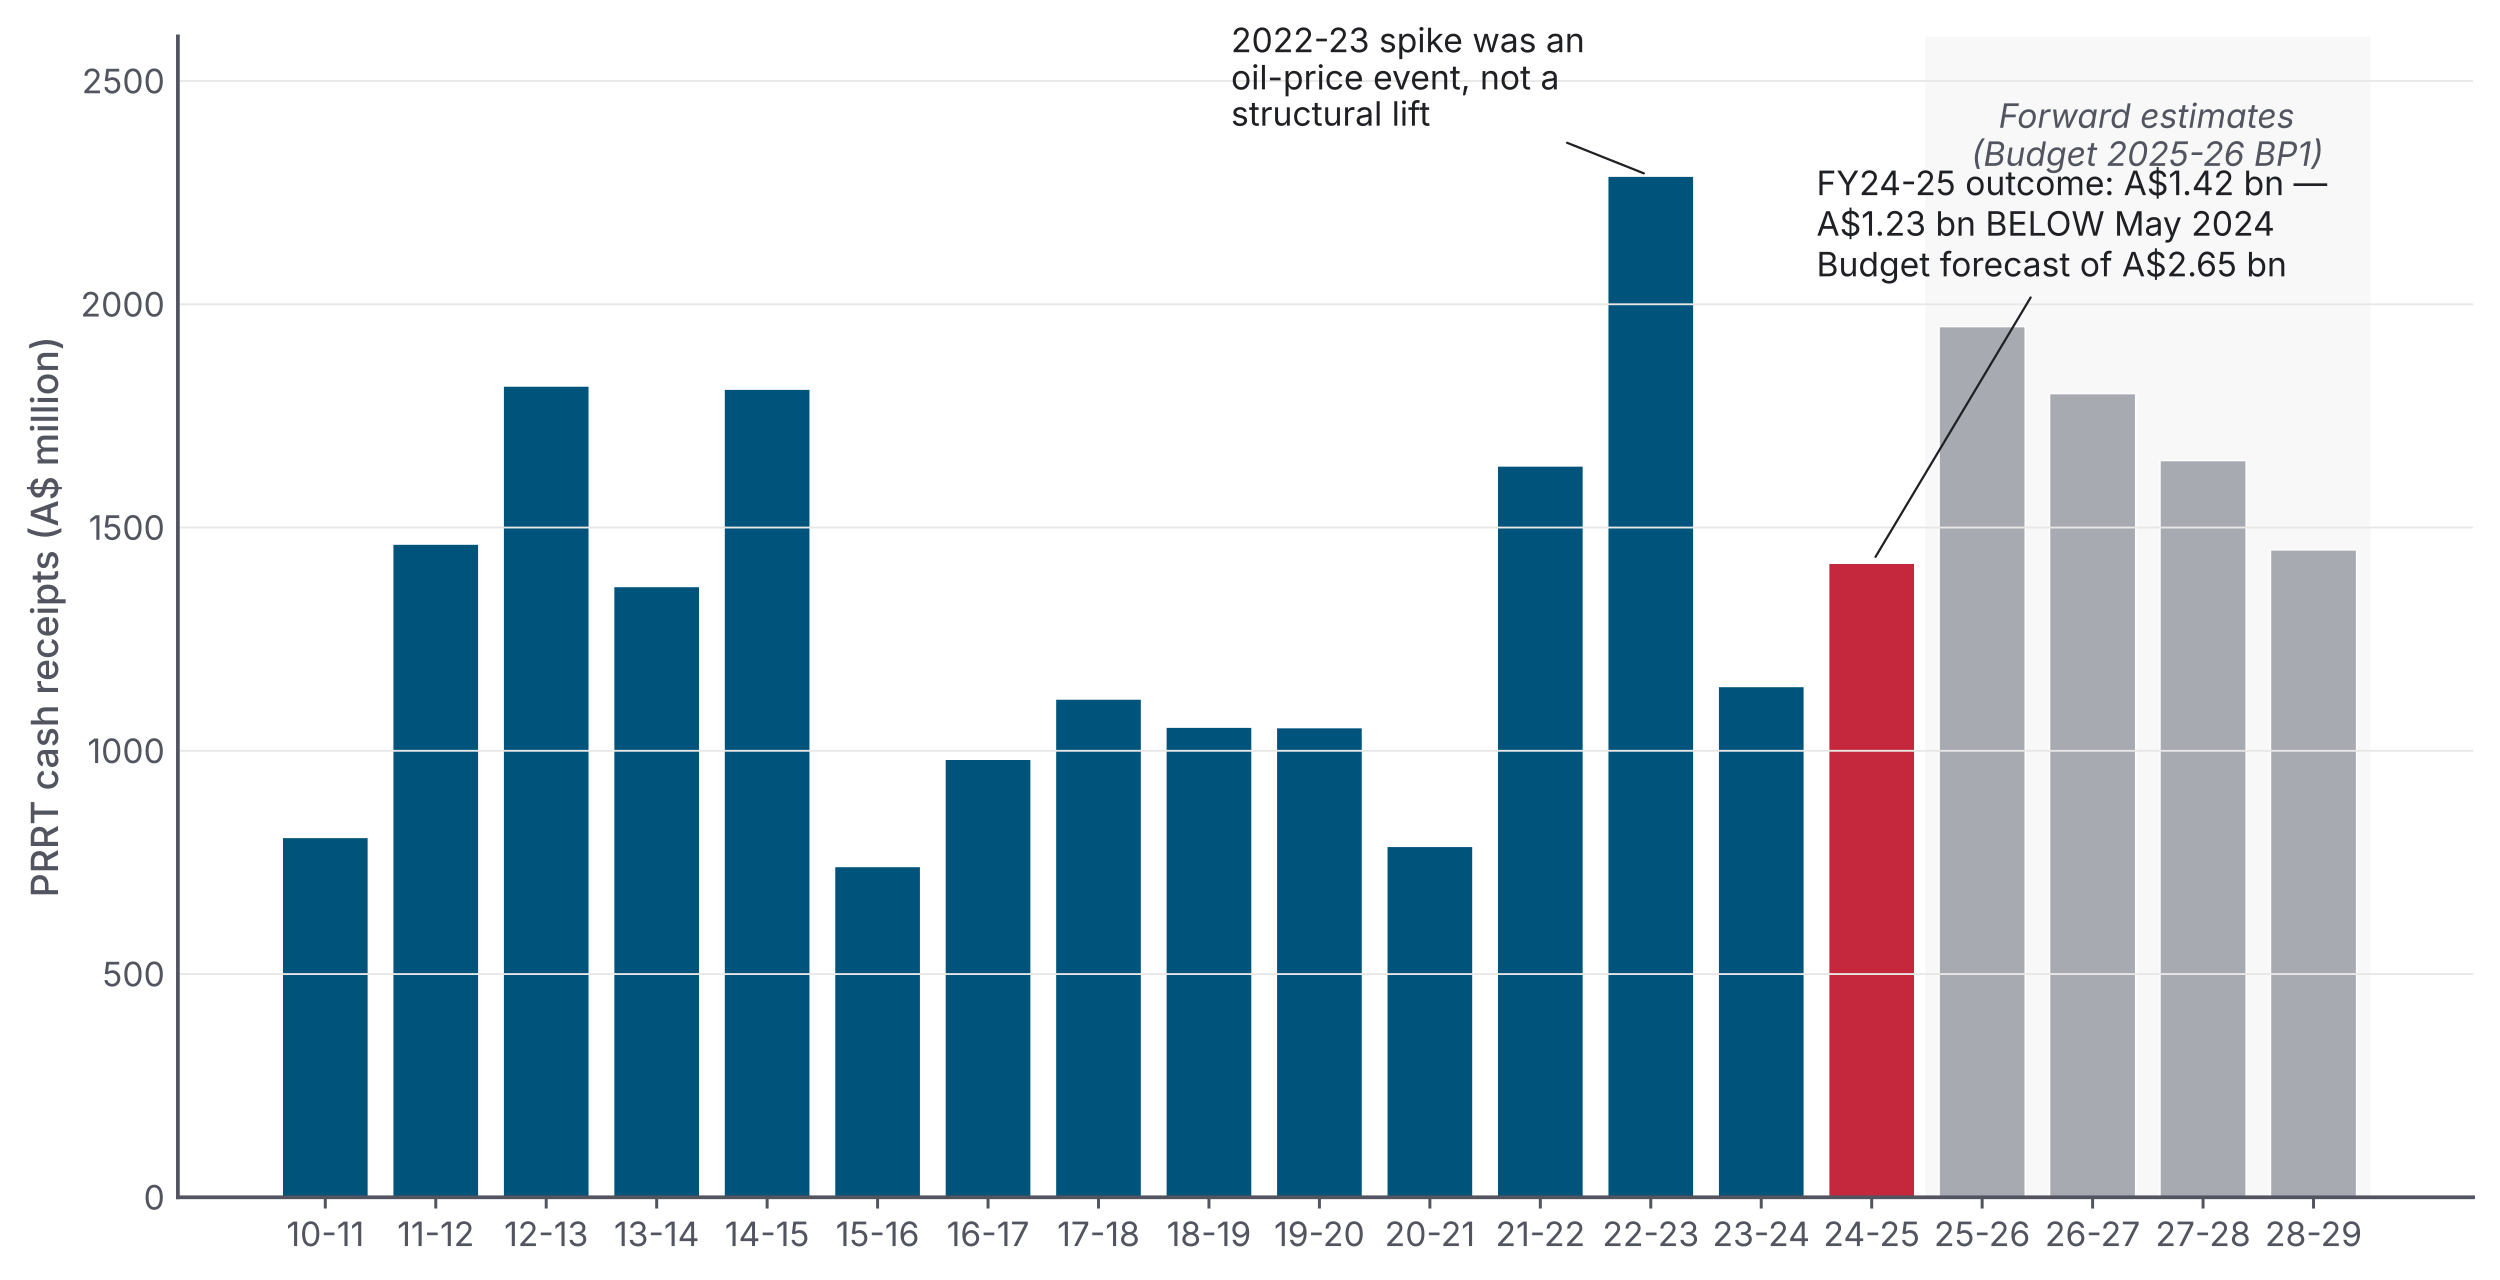
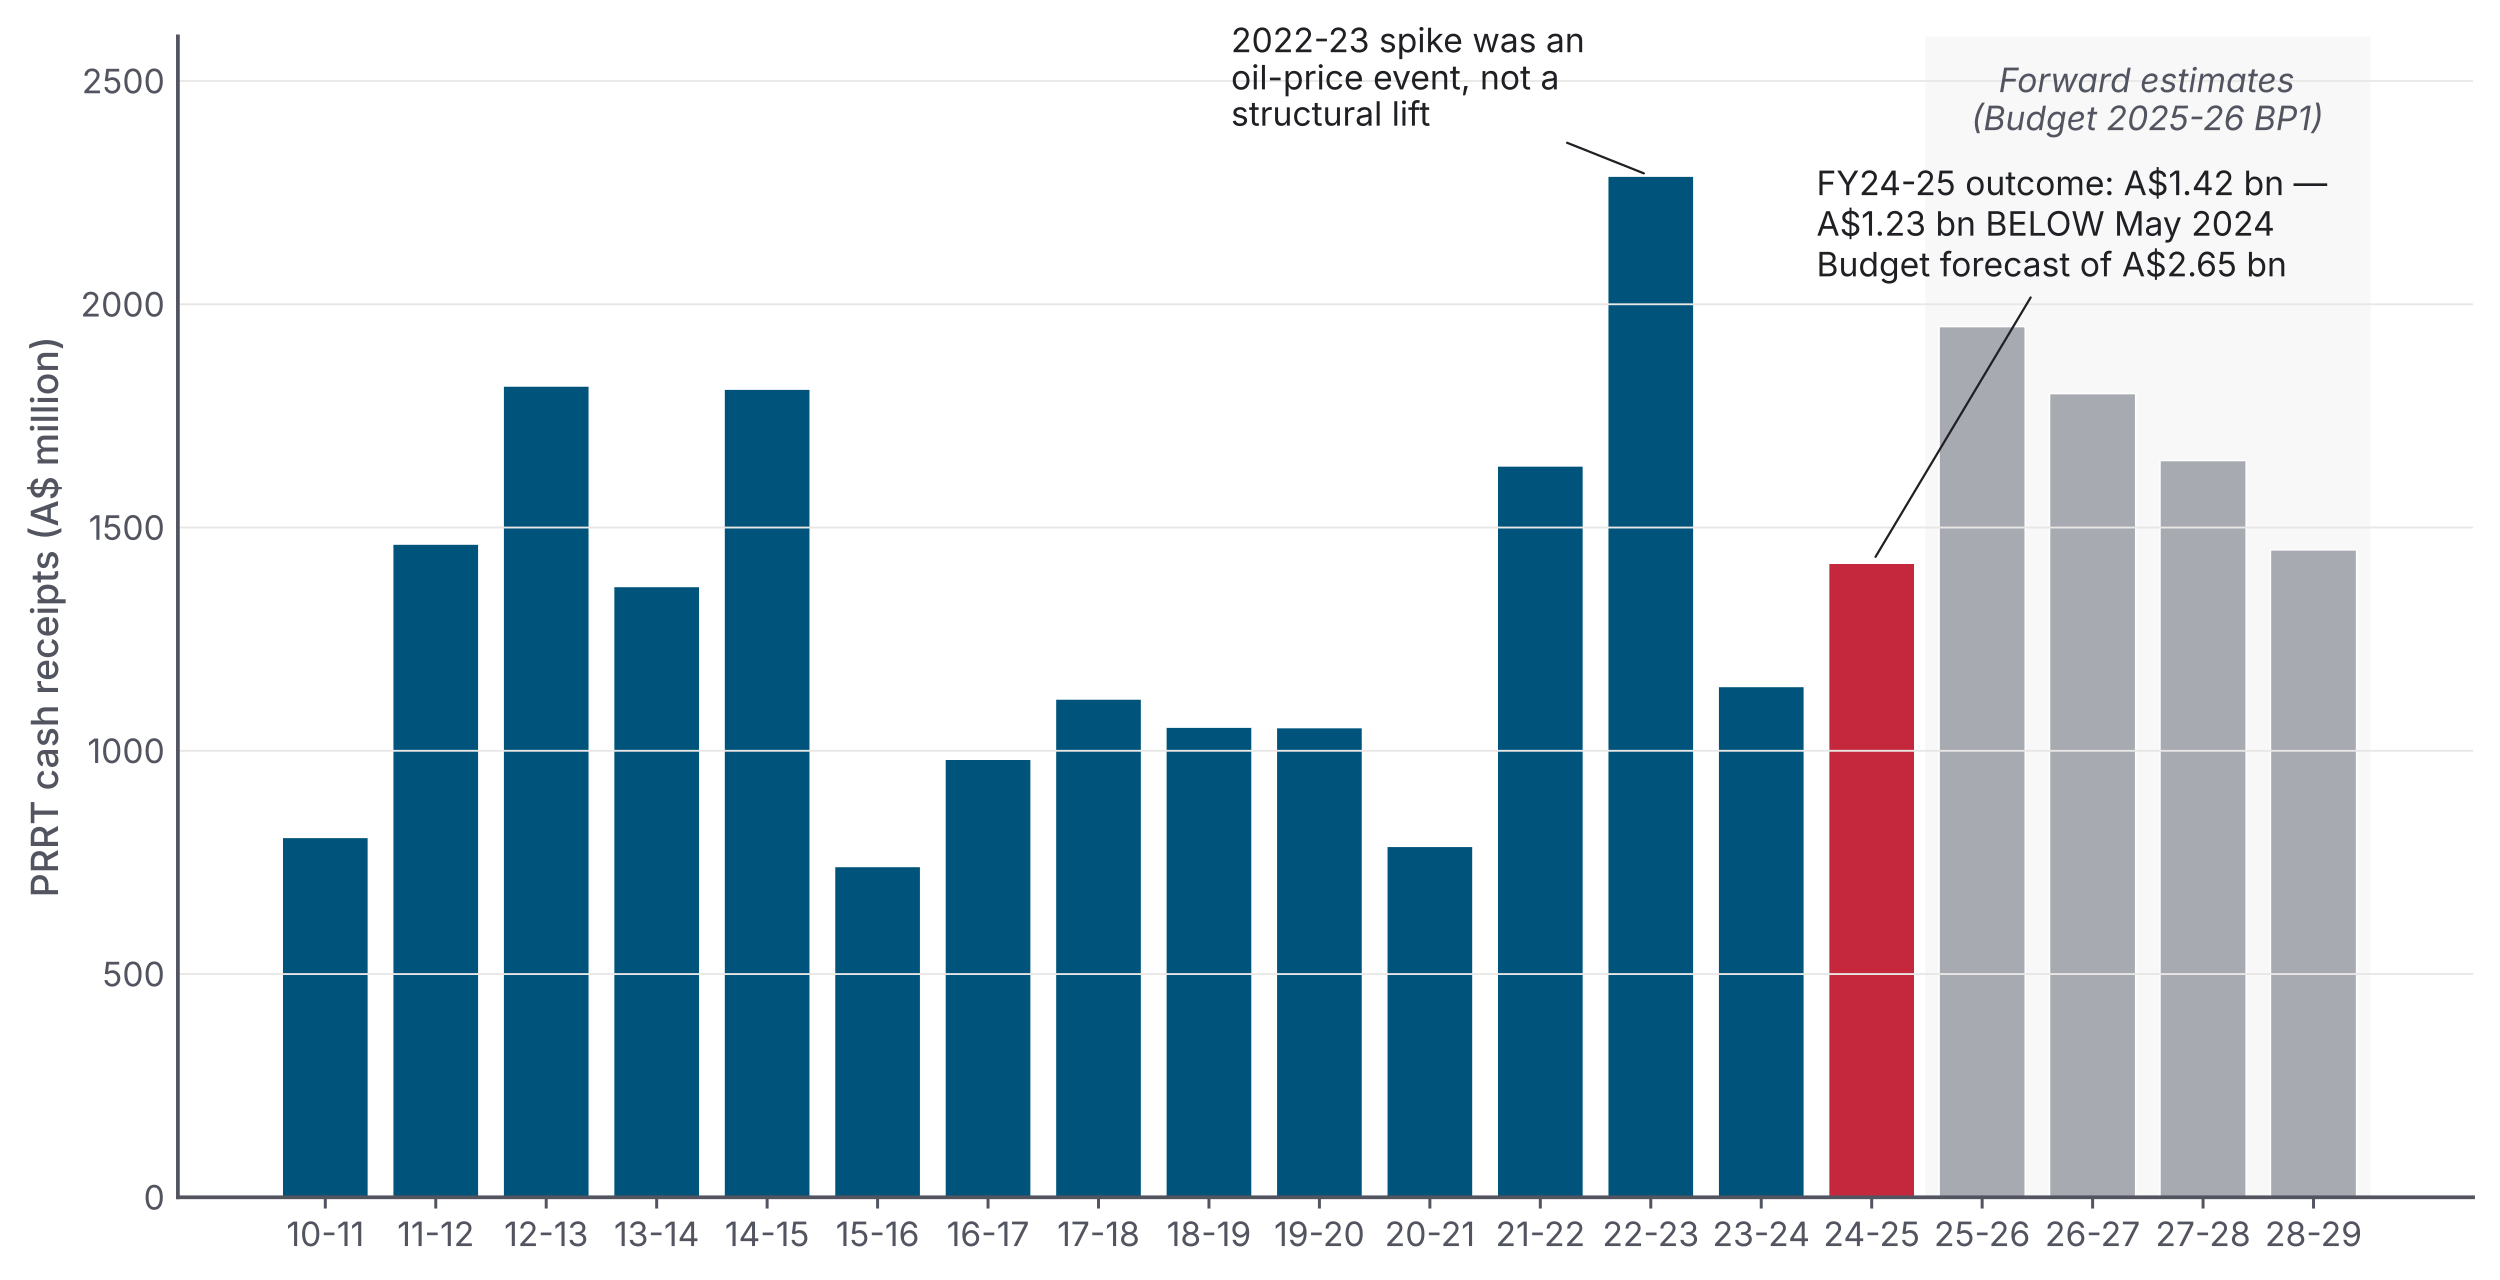
<svg xmlns="http://www.w3.org/2000/svg" xmlns:xlink="http://www.w3.org/1999/xlink" width="668.575pt" height="342.274pt" viewBox="0 0 668.575 342.274" version="1.1">
  <defs>
    <style type="text/css">*{stroke-linejoin: round; stroke-linecap: butt}</style>
  </defs>
  <g id="figure_1">
    <g id="patch_1">
-       <path d="M 0 342.274  L 668.575 342.274  L 668.575 0  L 0 0  z " style="fill: #ffffff" />
+       <path d="M 0 342.274 L 668.575 342.274 L 668.575 0 L 0 0 z " style="fill: #ffffff" />
    </g>
    <g id="axes_1">
      <g id="patch_2">
-         <path d="M 47.575 320.19  L 661.375 320.19  L 661.375 9.726  L 47.575 9.726  z " style="fill: #ffffff" />
+         <path d="M 47.575 320.19 L 661.375 320.19 L 661.375 9.726 L 47.575 9.726 z " style="fill: #ffffff" />
      </g>
      <g id="patch_3">
-         <path d="M 515.318 320.19  L 633.475 320.19  L 633.475 9.726  L 515.318 9.726  z " clip-path="url(#pfa7b350248)" style="fill: #a8aab1; opacity: 0.08; stroke: #a8aab1; stroke-linejoin: miter" />
+         <path d="M 515.318 320.19 L 633.475 320.19 L 633.475 9.726 L 515.318 9.726 z " clip-path="url(#p7b97b0ed03)" style="fill: #a8aab1; opacity: 0.08; stroke: #a8aab1; stroke-linejoin: miter" />
      </g>
      <g id="patch_4">
-         <path d="M 75.475 320.19  L 98.516 320.19  L 98.516 223.946  L 75.475 223.946  z " clip-path="url(#pfa7b350248)" style="fill: #00547b; stroke: #ffffff; stroke-width: 0.4; stroke-linejoin: miter" />
+         <path d="M 75.475 320.19 L 98.516 320.19 L 98.516 223.946 L 75.475 223.946 z " clip-path="url(#p7b97b0ed03)" style="fill: #00547b; stroke: #ffffff; stroke-width: 0.4; stroke-linejoin: miter" />
      </g>
      <g id="patch_5">
-         <path d="M 105.015 320.19  L 128.056 320.19  L 128.056 145.494  L 105.015 145.494  z " clip-path="url(#pfa7b350248)" style="fill: #00547b; stroke: #ffffff; stroke-width: 0.4; stroke-linejoin: miter" />
+         <path d="M 105.015 320.19 L 128.056 320.19 L 128.056 145.494 L 105.015 145.494 z " clip-path="url(#p7b97b0ed03)" style="fill: #00547b; stroke: #ffffff; stroke-width: 0.4; stroke-linejoin: miter" />
      </g>
      <g id="patch_6">
-         <path d="M 134.554 320.19  L 157.595 320.19  L 157.595 103.224  L 134.554 103.224  z " clip-path="url(#pfa7b350248)" style="fill: #00547b; stroke: #ffffff; stroke-width: 0.4; stroke-linejoin: miter" />
+         <path d="M 134.554 320.19 L 157.595 320.19 L 157.595 103.224 L 134.554 103.224 z " clip-path="url(#p7b97b0ed03)" style="fill: #00547b; stroke: #ffffff; stroke-width: 0.4; stroke-linejoin: miter" />
      </g>
      <g id="patch_7">
-         <path d="M 164.094 320.19  L 187.135 320.19  L 187.135 156.838  L 164.094 156.838  z " clip-path="url(#pfa7b350248)" style="fill: #00547b; stroke: #ffffff; stroke-width: 0.4; stroke-linejoin: miter" />
+         <path d="M 164.094 320.19 L 187.135 320.19 L 187.135 156.838 L 164.094 156.838 z " clip-path="url(#p7b97b0ed03)" style="fill: #00547b; stroke: #ffffff; stroke-width: 0.4; stroke-linejoin: miter" />
      </g>
      <g id="patch_8">
-         <path d="M 193.633 320.19  L 216.674 320.19  L 216.674 104.059  L 193.633 104.059  z " clip-path="url(#pfa7b350248)" style="fill: #00547b; stroke: #ffffff; stroke-width: 0.4; stroke-linejoin: miter" />
+         <path d="M 193.633 320.19 L 216.674 320.19 L 216.674 104.059 L 193.633 104.059 z " clip-path="url(#p7b97b0ed03)" style="fill: #00547b; stroke: #ffffff; stroke-width: 0.4; stroke-linejoin: miter" />
      </g>
      <g id="patch_9">
-         <path d="M 223.173 320.19  L 246.213 320.19  L 246.213 231.708  L 223.173 231.708  z " clip-path="url(#pfa7b350248)" style="fill: #00547b; stroke: #ffffff; stroke-width: 0.4; stroke-linejoin: miter" />
+         <path d="M 223.173 320.19 L 246.213 320.19 L 246.213 231.708 L 223.173 231.708 z " clip-path="url(#p7b97b0ed03)" style="fill: #00547b; stroke: #ffffff; stroke-width: 0.4; stroke-linejoin: miter" />
      </g>
      <g id="patch_10">
-         <path d="M 252.712 320.19  L 275.753 320.19  L 275.753 203.05  L 252.712 203.05  z " clip-path="url(#pfa7b350248)" style="fill: #00547b; stroke: #ffffff; stroke-width: 0.4; stroke-linejoin: miter" />
+         <path d="M 252.712 320.19 L 275.753 320.19 L 275.753 203.05 L 252.712 203.05 z " clip-path="url(#p7b97b0ed03)" style="fill: #00547b; stroke: #ffffff; stroke-width: 0.4; stroke-linejoin: miter" />
      </g>
      <g id="patch_11">
-         <path d="M 282.252 320.19  L 305.292 320.19  L 305.292 186.929  L 282.252 186.929  z " clip-path="url(#pfa7b350248)" style="fill: #00547b; stroke: #ffffff; stroke-width: 0.4; stroke-linejoin: miter" />
+         <path d="M 282.252 320.19 L 305.292 320.19 L 305.292 186.929 L 282.252 186.929 z " clip-path="url(#p7b97b0ed03)" style="fill: #00547b; stroke: #ffffff; stroke-width: 0.4; stroke-linejoin: miter" />
      </g>
      <g id="patch_12">
-         <path d="M 311.791 320.19  L 334.832 320.19  L 334.832 194.452  L 311.791 194.452  z " clip-path="url(#pfa7b350248)" style="fill: #00547b; stroke: #ffffff; stroke-width: 0.4; stroke-linejoin: miter" />
+         <path d="M 311.791 320.19 L 334.832 320.19 L 334.832 194.452 L 311.791 194.452 z " clip-path="url(#p7b97b0ed03)" style="fill: #00547b; stroke: #ffffff; stroke-width: 0.4; stroke-linejoin: miter" />
      </g>
      <g id="patch_13">
-         <path d="M 341.33 320.19  L 364.371 320.19  L 364.371 194.572  L 341.33 194.572  z " clip-path="url(#pfa7b350248)" style="fill: #00547b; stroke: #ffffff; stroke-width: 0.4; stroke-linejoin: miter" />
+         <path d="M 341.33 320.19 L 364.371 320.19 L 364.371 194.572 L 341.33 194.572 z " clip-path="url(#p7b97b0ed03)" style="fill: #00547b; stroke: #ffffff; stroke-width: 0.4; stroke-linejoin: miter" />
      </g>
      <g id="patch_14">
-         <path d="M 370.87 320.19  L 393.911 320.19  L 393.911 226.334  L 370.87 226.334  z " clip-path="url(#pfa7b350248)" style="fill: #00547b; stroke: #ffffff; stroke-width: 0.4; stroke-linejoin: miter" />
+         <path d="M 370.87 320.19 L 393.911 320.19 L 393.911 226.334 L 370.87 226.334 z " clip-path="url(#p7b97b0ed03)" style="fill: #00547b; stroke: #ffffff; stroke-width: 0.4; stroke-linejoin: miter" />
      </g>
      <g id="patch_15">
-         <path d="M 400.409 320.19  L 423.45 320.19  L 423.45 124.598  L 400.409 124.598  z " clip-path="url(#pfa7b350248)" style="fill: #00547b; stroke: #ffffff; stroke-width: 0.4; stroke-linejoin: miter" />
+         <path d="M 400.409 320.19 L 423.45 320.19 L 423.45 124.598 L 400.409 124.598 z " clip-path="url(#p7b97b0ed03)" style="fill: #00547b; stroke: #ffffff; stroke-width: 0.4; stroke-linejoin: miter" />
      </g>
      <g id="patch_16">
-         <path d="M 429.949 320.19  L 452.989 320.19  L 452.989 47.101  L 429.949 47.101  z " clip-path="url(#pfa7b350248)" style="fill: #00547b; stroke: #ffffff; stroke-width: 0.4; stroke-linejoin: miter" />
+         <path d="M 429.949 320.19 L 452.989 320.19 L 452.989 47.101 L 429.949 47.101 z " clip-path="url(#p7b97b0ed03)" style="fill: #00547b; stroke: #ffffff; stroke-width: 0.4; stroke-linejoin: miter" />
      </g>
      <g id="patch_17">
-         <path d="M 459.488 320.19  L 482.529 320.19  L 482.529 183.586  L 459.488 183.586  z " clip-path="url(#pfa7b350248)" style="fill: #00547b; stroke: #ffffff; stroke-width: 0.4; stroke-linejoin: miter" />
+         <path d="M 459.488 320.19 L 482.529 320.19 L 482.529 183.586 L 459.488 183.586 z " clip-path="url(#p7b97b0ed03)" style="fill: #00547b; stroke: #ffffff; stroke-width: 0.4; stroke-linejoin: miter" />
      </g>
      <g id="patch_18">
-         <path d="M 489.028 320.19  L 512.068 320.19  L 512.068 150.629  L 489.028 150.629  z " clip-path="url(#pfa7b350248)" style="fill: #c5283d; stroke: #ffffff; stroke-width: 0.4; stroke-linejoin: miter" />
+         <path d="M 489.028 320.19 L 512.068 320.19 L 512.068 150.629 L 489.028 150.629 z " clip-path="url(#p7b97b0ed03)" style="fill: #c5283d; stroke: #ffffff; stroke-width: 0.4; stroke-linejoin: miter" />
      </g>
      <g id="patch_19">
-         <path d="M 518.567 320.19  L 541.608 320.19  L 541.608 87.342  L 518.567 87.342  z " clip-path="url(#pfa7b350248)" style="fill: #a8aab1; stroke: #ffffff; stroke-width: 0.4; stroke-linejoin: miter" />
+         <path d="M 518.567 320.19 L 541.608 320.19 L 541.608 87.342 L 518.567 87.342 z " clip-path="url(#p7b97b0ed03)" style="fill: #a8aab1; stroke: #ffffff; stroke-width: 0.4; stroke-linejoin: miter" />
      </g>
      <g id="patch_20">
-         <path d="M 548.106 320.19  L 571.147 320.19  L 571.147 105.254  L 548.106 105.254  z " clip-path="url(#pfa7b350248)" style="fill: #a8aab1; stroke: #ffffff; stroke-width: 0.4; stroke-linejoin: miter" />
+         <path d="M 548.106 320.19 L 571.147 320.19 L 571.147 105.254 L 548.106 105.254 z " clip-path="url(#p7b97b0ed03)" style="fill: #a8aab1; stroke: #ffffff; stroke-width: 0.4; stroke-linejoin: miter" />
      </g>
      <g id="patch_21">
-         <path d="M 577.646 320.19  L 600.687 320.19  L 600.687 123.165  L 577.646 123.165  z " clip-path="url(#pfa7b350248)" style="fill: #a8aab1; stroke: #ffffff; stroke-width: 0.4; stroke-linejoin: miter" />
+         <path d="M 577.646 320.19 L 600.687 320.19 L 600.687 123.165 L 577.646 123.165 z " clip-path="url(#p7b97b0ed03)" style="fill: #a8aab1; stroke: #ffffff; stroke-width: 0.4; stroke-linejoin: miter" />
      </g>
      <g id="patch_22">
-         <path d="M 607.185 320.19  L 630.226 320.19  L 630.226 147.047  L 607.185 147.047  z " clip-path="url(#pfa7b350248)" style="fill: #a8aab1; stroke: #ffffff; stroke-width: 0.4; stroke-linejoin: miter" />
+         <path d="M 607.185 320.19 L 630.226 320.19 L 630.226 147.047 L 607.185 147.047 z " clip-path="url(#p7b97b0ed03)" style="fill: #a8aab1; stroke: #ffffff; stroke-width: 0.4; stroke-linejoin: miter" />
      </g>
      <g id="matplotlib.axis_1">
        <g id="xtick_1">
          <g id="line2d_1">
            <defs>
-               <path id="m99a1367283" d="M 0 0  L 0 3  " style="stroke: #525560; stroke-width: 0.8" />
+               <path id="mf5db211cf1" d="M 0 0 L 0 3 " style="stroke: #525560; stroke-width: 0.8" />
            </defs>
            <g>
-               <use xlink:href="#m99a1367283" x="86.996" y="320.19" style="fill: #525560; stroke: #525560; stroke-width: 0.8" />
+               <use xlink:href="#mf5db211cf1" x="86.996" y="320.19" style="fill: #525560; stroke: #525560; stroke-width: 0.8" />
            </g>
          </g>
          <g id="text_1">
            <text style="font-size: 9px; font-family: 'Inter', 'Helvetica Neue', 'Helvetica', 'Arial', 'DejaVu Sans'; text-anchor: middle; fill: #525560" x="86.996" y="333.238" transform="rotate(-0 86.99585 333.2376)">10-11</text>
          </g>
        </g>
        <g id="xtick_2">
          <g id="line2d_2">
            <g>
-               <use xlink:href="#m99a1367283" x="116.535" y="320.19" style="fill: #525560; stroke: #525560; stroke-width: 0.8" />
+               <use xlink:href="#mf5db211cf1" x="116.535" y="320.19" style="fill: #525560; stroke: #525560; stroke-width: 0.8" />
            </g>
          </g>
          <g id="text_2">
            <text style="font-size: 9px; font-family: 'Inter', 'Helvetica Neue', 'Helvetica', 'Arial', 'DejaVu Sans'; text-anchor: middle; fill: #525560" x="116.535" y="333.238" transform="rotate(-0 116.5353 333.2376)">11-12</text>
          </g>
        </g>
        <g id="xtick_3">
          <g id="line2d_3">
            <g>
-               <use xlink:href="#m99a1367283" x="146.075" y="320.19" style="fill: #525560; stroke: #525560; stroke-width: 0.8" />
+               <use xlink:href="#mf5db211cf1" x="146.075" y="320.19" style="fill: #525560; stroke: #525560; stroke-width: 0.8" />
            </g>
          </g>
          <g id="text_3">
            <text style="font-size: 9px; font-family: 'Inter', 'Helvetica Neue', 'Helvetica', 'Arial', 'DejaVu Sans'; text-anchor: middle; fill: #525560" x="146.075" y="333.238" transform="rotate(-0 146.0747 333.2376)">12-13</text>
          </g>
        </g>
        <g id="xtick_4">
          <g id="line2d_4">
            <g>
-               <use xlink:href="#m99a1367283" x="175.614" y="320.19" style="fill: #525560; stroke: #525560; stroke-width: 0.8" />
+               <use xlink:href="#mf5db211cf1" x="175.614" y="320.19" style="fill: #525560; stroke: #525560; stroke-width: 0.8" />
            </g>
          </g>
          <g id="text_4">
            <text style="font-size: 9px; font-family: 'Inter', 'Helvetica Neue', 'Helvetica', 'Arial', 'DejaVu Sans'; text-anchor: middle; fill: #525560" x="175.614" y="333.238" transform="rotate(-0 175.6142 333.2376)">13-14</text>
          </g>
        </g>
        <g id="xtick_5">
          <g id="line2d_5">
            <g>
-               <use xlink:href="#m99a1367283" x="205.154" y="320.19" style="fill: #525560; stroke: #525560; stroke-width: 0.8" />
+               <use xlink:href="#mf5db211cf1" x="205.154" y="320.19" style="fill: #525560; stroke: #525560; stroke-width: 0.8" />
            </g>
          </g>
          <g id="text_5">
            <text style="font-size: 9px; font-family: 'Inter', 'Helvetica Neue', 'Helvetica', 'Arial', 'DejaVu Sans'; text-anchor: middle; fill: #525560" x="205.154" y="333.238" transform="rotate(-0 205.1536 333.2376)">14-15</text>
          </g>
        </g>
        <g id="xtick_6">
          <g id="line2d_6">
            <g>
-               <use xlink:href="#m99a1367283" x="234.693" y="320.19" style="fill: #525560; stroke: #525560; stroke-width: 0.8" />
+               <use xlink:href="#mf5db211cf1" x="234.693" y="320.19" style="fill: #525560; stroke: #525560; stroke-width: 0.8" />
            </g>
          </g>
          <g id="text_6">
            <text style="font-size: 9px; font-family: 'Inter', 'Helvetica Neue', 'Helvetica', 'Arial', 'DejaVu Sans'; text-anchor: middle; fill: #525560" x="234.693" y="333.238" transform="rotate(-0 234.693 333.2376)">15-16</text>
          </g>
        </g>
        <g id="xtick_7">
          <g id="line2d_7">
            <g>
-               <use xlink:href="#m99a1367283" x="264.232" y="320.19" style="fill: #525560; stroke: #525560; stroke-width: 0.8" />
+               <use xlink:href="#mf5db211cf1" x="264.232" y="320.19" style="fill: #525560; stroke: #525560; stroke-width: 0.8" />
            </g>
          </g>
          <g id="text_7">
            <text style="font-size: 9px; font-family: 'Inter', 'Helvetica Neue', 'Helvetica', 'Arial', 'DejaVu Sans'; text-anchor: middle; fill: #525560" x="264.232" y="333.238" transform="rotate(-0 264.2325 333.2376)">16-17</text>
          </g>
        </g>
        <g id="xtick_8">
          <g id="line2d_8">
            <g>
-               <use xlink:href="#m99a1367283" x="293.772" y="320.19" style="fill: #525560; stroke: #525560; stroke-width: 0.8" />
+               <use xlink:href="#mf5db211cf1" x="293.772" y="320.19" style="fill: #525560; stroke: #525560; stroke-width: 0.8" />
            </g>
          </g>
          <g id="text_8">
            <text style="font-size: 9px; font-family: 'Inter', 'Helvetica Neue', 'Helvetica', 'Arial', 'DejaVu Sans'; text-anchor: middle; fill: #525560" x="293.772" y="333.238" transform="rotate(-0 293.7719 333.2376)">17-18</text>
          </g>
        </g>
        <g id="xtick_9">
          <g id="line2d_9">
            <g>
-               <use xlink:href="#m99a1367283" x="323.311" y="320.19" style="fill: #525560; stroke: #525560; stroke-width: 0.8" />
+               <use xlink:href="#mf5db211cf1" x="323.311" y="320.19" style="fill: #525560; stroke: #525560; stroke-width: 0.8" />
            </g>
          </g>
          <g id="text_9">
            <text style="font-size: 9px; font-family: 'Inter', 'Helvetica Neue', 'Helvetica', 'Arial', 'DejaVu Sans'; text-anchor: middle; fill: #525560" x="323.311" y="333.238" transform="rotate(-0 323.3114 333.2376)">18-19</text>
          </g>
        </g>
        <g id="xtick_10">
          <g id="line2d_10">
            <g>
-               <use xlink:href="#m99a1367283" x="352.851" y="320.19" style="fill: #525560; stroke: #525560; stroke-width: 0.8" />
+               <use xlink:href="#mf5db211cf1" x="352.851" y="320.19" style="fill: #525560; stroke: #525560; stroke-width: 0.8" />
            </g>
          </g>
          <g id="text_10">
            <text style="font-size: 9px; font-family: 'Inter', 'Helvetica Neue', 'Helvetica', 'Arial', 'DejaVu Sans'; text-anchor: middle; fill: #525560" x="352.851" y="333.238" transform="rotate(-0 352.8508 333.2376)">19-20</text>
          </g>
        </g>
        <g id="xtick_11">
          <g id="line2d_11">
            <g>
-               <use xlink:href="#m99a1367283" x="382.39" y="320.19" style="fill: #525560; stroke: #525560; stroke-width: 0.8" />
+               <use xlink:href="#mf5db211cf1" x="382.39" y="320.19" style="fill: #525560; stroke: #525560; stroke-width: 0.8" />
            </g>
          </g>
          <g id="text_11">
            <text style="font-size: 9px; font-family: 'Inter', 'Helvetica Neue', 'Helvetica', 'Arial', 'DejaVu Sans'; text-anchor: middle; fill: #525560" x="382.39" y="333.238" transform="rotate(-0 382.3902 333.2376)">20-21</text>
          </g>
        </g>
        <g id="xtick_12">
          <g id="line2d_12">
            <g>
-               <use xlink:href="#m99a1367283" x="411.93" y="320.19" style="fill: #525560; stroke: #525560; stroke-width: 0.8" />
+               <use xlink:href="#mf5db211cf1" x="411.93" y="320.19" style="fill: #525560; stroke: #525560; stroke-width: 0.8" />
            </g>
          </g>
          <g id="text_12">
            <text style="font-size: 9px; font-family: 'Inter', 'Helvetica Neue', 'Helvetica', 'Arial', 'DejaVu Sans'; text-anchor: middle; fill: #525560" x="411.93" y="333.238" transform="rotate(-0 411.9297 333.2376)">21-22</text>
          </g>
        </g>
        <g id="xtick_13">
          <g id="line2d_13">
            <g>
-               <use xlink:href="#m99a1367283" x="441.469" y="320.19" style="fill: #525560; stroke: #525560; stroke-width: 0.8" />
+               <use xlink:href="#mf5db211cf1" x="441.469" y="320.19" style="fill: #525560; stroke: #525560; stroke-width: 0.8" />
            </g>
          </g>
          <g id="text_13">
            <text style="font-size: 9px; font-family: 'Inter', 'Helvetica Neue', 'Helvetica', 'Arial', 'DejaVu Sans'; text-anchor: middle; fill: #525560" x="441.469" y="333.238" transform="rotate(-0 441.4691 333.2376)">22-23</text>
          </g>
        </g>
        <g id="xtick_14">
          <g id="line2d_14">
            <g>
-               <use xlink:href="#m99a1367283" x="471.009" y="320.19" style="fill: #525560; stroke: #525560; stroke-width: 0.8" />
+               <use xlink:href="#mf5db211cf1" x="471.009" y="320.19" style="fill: #525560; stroke: #525560; stroke-width: 0.8" />
            </g>
          </g>
          <g id="text_14">
            <text style="font-size: 9px; font-family: 'Inter', 'Helvetica Neue', 'Helvetica', 'Arial', 'DejaVu Sans'; text-anchor: middle; fill: #525560" x="471.009" y="333.238" transform="rotate(-0 471.0086 333.2376)">23-24</text>
          </g>
        </g>
        <g id="xtick_15">
          <g id="line2d_15">
            <g>
-               <use xlink:href="#m99a1367283" x="500.548" y="320.19" style="fill: #525560; stroke: #525560; stroke-width: 0.8" />
+               <use xlink:href="#mf5db211cf1" x="500.548" y="320.19" style="fill: #525560; stroke: #525560; stroke-width: 0.8" />
            </g>
          </g>
          <g id="text_15">
            <text style="font-size: 9px; font-family: 'Inter', 'Helvetica Neue', 'Helvetica', 'Arial', 'DejaVu Sans'; text-anchor: middle; fill: #525560" x="500.548" y="333.238" transform="rotate(-0 500.548 333.2376)">24-25</text>
          </g>
        </g>
        <g id="xtick_16">
          <g id="line2d_16">
            <g>
-               <use xlink:href="#m99a1367283" x="530.087" y="320.19" style="fill: #525560; stroke: #525560; stroke-width: 0.8" />
+               <use xlink:href="#mf5db211cf1" x="530.087" y="320.19" style="fill: #525560; stroke: #525560; stroke-width: 0.8" />
            </g>
          </g>
          <g id="text_16">
            <text style="font-size: 9px; font-family: 'Inter', 'Helvetica Neue', 'Helvetica', 'Arial', 'DejaVu Sans'; text-anchor: middle; fill: #525560" x="530.087" y="333.238" transform="rotate(-0 530.0874 333.2376)">25-26</text>
          </g>
        </g>
        <g id="xtick_17">
          <g id="line2d_17">
            <g>
-               <use xlink:href="#m99a1367283" x="559.627" y="320.19" style="fill: #525560; stroke: #525560; stroke-width: 0.8" />
+               <use xlink:href="#mf5db211cf1" x="559.627" y="320.19" style="fill: #525560; stroke: #525560; stroke-width: 0.8" />
            </g>
          </g>
          <g id="text_17">
            <text style="font-size: 9px; font-family: 'Inter', 'Helvetica Neue', 'Helvetica', 'Arial', 'DejaVu Sans'; text-anchor: middle; fill: #525560" x="559.627" y="333.238" transform="rotate(-0 559.6269 333.2376)">26-27</text>
          </g>
        </g>
        <g id="xtick_18">
          <g id="line2d_18">
            <g>
-               <use xlink:href="#m99a1367283" x="589.166" y="320.19" style="fill: #525560; stroke: #525560; stroke-width: 0.8" />
+               <use xlink:href="#mf5db211cf1" x="589.166" y="320.19" style="fill: #525560; stroke: #525560; stroke-width: 0.8" />
            </g>
          </g>
          <g id="text_18">
            <text style="font-size: 9px; font-family: 'Inter', 'Helvetica Neue', 'Helvetica', 'Arial', 'DejaVu Sans'; text-anchor: middle; fill: #525560" x="589.166" y="333.238" transform="rotate(-0 589.1663 333.2376)">27-28</text>
          </g>
        </g>
        <g id="xtick_19">
          <g id="line2d_19">
            <g>
-               <use xlink:href="#m99a1367283" x="618.706" y="320.19" style="fill: #525560; stroke: #525560; stroke-width: 0.8" />
+               <use xlink:href="#mf5db211cf1" x="618.706" y="320.19" style="fill: #525560; stroke: #525560; stroke-width: 0.8" />
            </g>
          </g>
          <g id="text_19">
            <text style="font-size: 9px; font-family: 'Inter', 'Helvetica Neue', 'Helvetica', 'Arial', 'DejaVu Sans'; text-anchor: middle; fill: #525560" x="618.706" y="333.238" transform="rotate(-0 618.7057 333.2376)">28-29</text>
          </g>
        </g>
      </g>
      <g id="matplotlib.axis_2">
        <g id="ytick_1">
          <g id="line2d_20">
-             <path d="M 47.575 320.19  L 661.375 320.19  " clip-path="url(#pfa7b350248)" style="fill: none; stroke: #e8e7e6; stroke-width: 0.5; stroke-linecap: square" />
+             <path d="M 47.575 320.19 L 661.375 320.19 " clip-path="url(#p7b97b0ed03)" style="fill: none; stroke: #e8e7e6; stroke-width: 0.5; stroke-linecap: square" />
          </g>
          <g id="line2d_21" />
          <g id="text_20">
            <text style="font-size: 9px; font-family: 'Inter', 'Helvetica Neue', 'Helvetica', 'Arial', 'DejaVu Sans'; text-anchor: end; fill: #525560" x="44.075" y="323.464" transform="rotate(-0 44.07547 323.4639)">0</text>
          </g>
        </g>
        <g id="ytick_2">
          <g id="line2d_22">
-             <path d="M 47.575 260.486  L 661.375 260.486  " clip-path="url(#pfa7b350248)" style="fill: none; stroke: #e8e7e6; stroke-width: 0.5; stroke-linecap: square" />
+             <path d="M 47.575 260.486 L 661.375 260.486 " clip-path="url(#p7b97b0ed03)" style="fill: none; stroke: #e8e7e6; stroke-width: 0.5; stroke-linecap: square" />
          </g>
          <g id="line2d_23" />
          <g id="text_21">
            <text style="font-size: 9px; font-family: 'Inter', 'Helvetica Neue', 'Helvetica', 'Arial', 'DejaVu Sans'; text-anchor: end; fill: #525560" x="44.075" y="263.759" transform="rotate(-0 44.07547 263.7593)">500</text>
          </g>
        </g>
        <g id="ytick_3">
          <g id="line2d_24">
-             <path d="M 47.575 200.781  L 661.375 200.781  " clip-path="url(#pfa7b350248)" style="fill: none; stroke: #e8e7e6; stroke-width: 0.5; stroke-linecap: square" />
+             <path d="M 47.575 200.781 L 661.375 200.781 " clip-path="url(#p7b97b0ed03)" style="fill: none; stroke: #e8e7e6; stroke-width: 0.5; stroke-linecap: square" />
          </g>
          <g id="line2d_25" />
          <g id="text_22">
            <text style="font-size: 9px; font-family: 'Inter', 'Helvetica Neue', 'Helvetica', 'Arial', 'DejaVu Sans'; text-anchor: end; fill: #525560" x="44.075" y="204.055" transform="rotate(-0 44.07547 204.0546)">1000</text>
          </g>
        </g>
        <g id="ytick_4">
          <g id="line2d_26">
-             <path d="M 47.575 141.076  L 661.375 141.076  " clip-path="url(#pfa7b350248)" style="fill: none; stroke: #e8e7e6; stroke-width: 0.5; stroke-linecap: square" />
+             <path d="M 47.575 141.076 L 661.375 141.076 " clip-path="url(#p7b97b0ed03)" style="fill: none; stroke: #e8e7e6; stroke-width: 0.5; stroke-linecap: square" />
          </g>
          <g id="line2d_27" />
          <g id="text_23">
            <text style="font-size: 9px; font-family: 'Inter', 'Helvetica Neue', 'Helvetica', 'Arial', 'DejaVu Sans'; text-anchor: end; fill: #525560" x="44.075" y="144.35" transform="rotate(-0 44.07547 144.35)">1500</text>
          </g>
        </g>
        <g id="ytick_5">
          <g id="line2d_28">
-             <path d="M 47.575 81.372  L 661.375 81.372  " clip-path="url(#pfa7b350248)" style="fill: none; stroke: #e8e7e6; stroke-width: 0.5; stroke-linecap: square" />
+             <path d="M 47.575 81.372 L 661.375 81.372 " clip-path="url(#p7b97b0ed03)" style="fill: none; stroke: #e8e7e6; stroke-width: 0.5; stroke-linecap: square" />
          </g>
          <g id="line2d_29" />
          <g id="text_24">
            <text style="font-size: 9px; font-family: 'Inter', 'Helvetica Neue', 'Helvetica', 'Arial', 'DejaVu Sans'; text-anchor: end; fill: #525560" x="44.075" y="84.645" transform="rotate(-0 44.07547 84.64541)">2000</text>
          </g>
        </g>
        <g id="ytick_6">
          <g id="line2d_30">
-             <path d="M 47.575 21.667  L 661.375 21.667  " clip-path="url(#pfa7b350248)" style="fill: none; stroke: #e8e7e6; stroke-width: 0.5; stroke-linecap: square" />
+             <path d="M 47.575 21.667 L 661.375 21.667 " clip-path="url(#p7b97b0ed03)" style="fill: none; stroke: #e8e7e6; stroke-width: 0.5; stroke-linecap: square" />
          </g>
          <g id="line2d_31" />
          <g id="text_25">
            <text style="font-size: 9px; font-family: 'Inter', 'Helvetica Neue', 'Helvetica', 'Arial', 'DejaVu Sans'; text-anchor: end; fill: #525560" x="44.075" y="24.941" transform="rotate(-0 44.07547 24.9408)">2500</text>
          </g>
        </g>
        <g id="text_26">
          <text style="font-weight: 500; font-size: 10px; font-family: 'Inter', 'Helvetica Neue', 'Helvetica', 'Arial', 'DejaVu Sans'; text-anchor: middle; fill: #525560" x="15.511" y="164.958" transform="rotate(-90 15.51094 164.9581)">PRRT cash receipts (A$ million)</text>
        </g>
      </g>
      <g id="patch_23">
-         <path d="M 47.575 320.19  L 47.575 9.726  " style="fill: none; stroke: #525560; stroke-linejoin: miter; stroke-linecap: square" />
+         <path d="M 47.575 320.19 L 47.575 9.726 " style="fill: none; stroke: #525560; stroke-linejoin: miter; stroke-linecap: square" />
      </g>
      <g id="patch_24">
-         <path d="M 47.575 320.19  L 661.375 320.19  " style="fill: none; stroke: #525560; stroke-linejoin: miter; stroke-linecap: square" />
+         <path d="M 47.575 320.19 L 661.375 320.19 " style="fill: none; stroke: #525560; stroke-linejoin: miter; stroke-linecap: square" />
      </g>
      <g id="text_27">
-         <text style="font-style: italic; font-size: 9px; font-family: 'Inter', 'Helvetica Neue', 'Helvetica', 'Arial', 'DejaVu Sans'; fill: #525560" transform="translate(534.5027 34.18501)">Forward estimates</text>
-         <text style="font-style: italic; font-size: 9px; font-family: 'Inter', 'Helvetica Neue', 'Helvetica', 'Arial', 'DejaVu Sans'; fill: #525560" transform="translate(527.1487 44.35951)">(Budget 2025-26 BP1)</text>
+         <text style="font-style: italic; font-size: 9px; font-family: 'Inter', 'Helvetica Neue', 'Helvetica', 'Arial', 'DejaVu Sans'; fill: #525560" transform="translate(534.5027 24.63227)">Forward estimates</text>
+         <text style="font-style: italic; font-size: 9px; font-family: 'Inter', 'Helvetica Neue', 'Helvetica', 'Arial', 'DejaVu Sans'; fill: #525560" transform="translate(527.1487 34.80677)">(Budget 2025-26 BP1)</text>
      </g>
      <g id="patch_25">
-         <path d="M 419.094 38.187  Q 429.352 42.273 439.609 46.36  " style="fill: none; stroke: #1f2024; stroke-width: 0.6; stroke-linecap: round" />
+         <path d="M 419.094 38.187 Q 429.352 42.273 439.609 46.36 " style="fill: none; stroke: #1f2024; stroke-width: 0.6; stroke-linecap: round" />
      </g>
      <g id="text_28">
        <text style="font-size: 9px; font-family: 'Inter', 'Helvetica Neue', 'Helvetica', 'Arial', 'DejaVu Sans'; fill: #1f2024" transform="translate(329.2192 13.96266)">2022-23 spike was an</text>
        <text style="font-size: 9px; font-family: 'Inter', 'Helvetica Neue', 'Helvetica', 'Arial', 'DejaVu Sans'; fill: #1f2024" transform="translate(329.2192 23.91441)">oil-price event, not a</text>
        <text style="font-size: 9px; font-family: 'Inter', 'Helvetica Neue', 'Helvetica', 'Arial', 'DejaVu Sans'; fill: #1f2024" transform="translate(329.2192 33.60797)">structural lift</text>
      </g>
      <g id="patch_26">
-         <path d="M 543.052 79.558  Q 522.313 114.236 501.574 148.913  " style="fill: none; stroke: #1f2024; stroke-width: 0.6; stroke-linecap: round" />
+         <path d="M 543.052 79.558 Q 522.313 114.236 501.574 148.913 " style="fill: none; stroke: #1f2024; stroke-width: 0.6; stroke-linecap: round" />
      </g>
      <g id="text_29">
        <text style="font-size: 9px; font-family: 'Inter', 'Helvetica Neue', 'Helvetica', 'Arial', 'DejaVu Sans'; fill: #1f2024" transform="translate(485.7783 52.17655)">FY24-25 outcome: A$1.42 bn —</text>
        <text style="font-size: 9px; font-family: 'Inter', 'Helvetica Neue', 'Helvetica', 'Arial', 'DejaVu Sans'; fill: #1f2024" transform="translate(485.7783 63.02099)">A$1.23 bn BELOW May 2024</text>
        <text style="font-size: 9px; font-family: 'Inter', 'Helvetica Neue', 'Helvetica', 'Arial', 'DejaVu Sans'; fill: #1f2024" transform="translate(485.7783 73.90058)">Budget forecast of A$2.65 bn</text>
      </g>
    </g>
  </g>
  <defs>
-     <clipPath id="pfa7b350248">
+     <clipPath id="p7b97b0ed03">
      <rect x="47.575" y="9.726" width="613.8" height="310.464" />
    </clipPath>
  </defs>
</svg>
